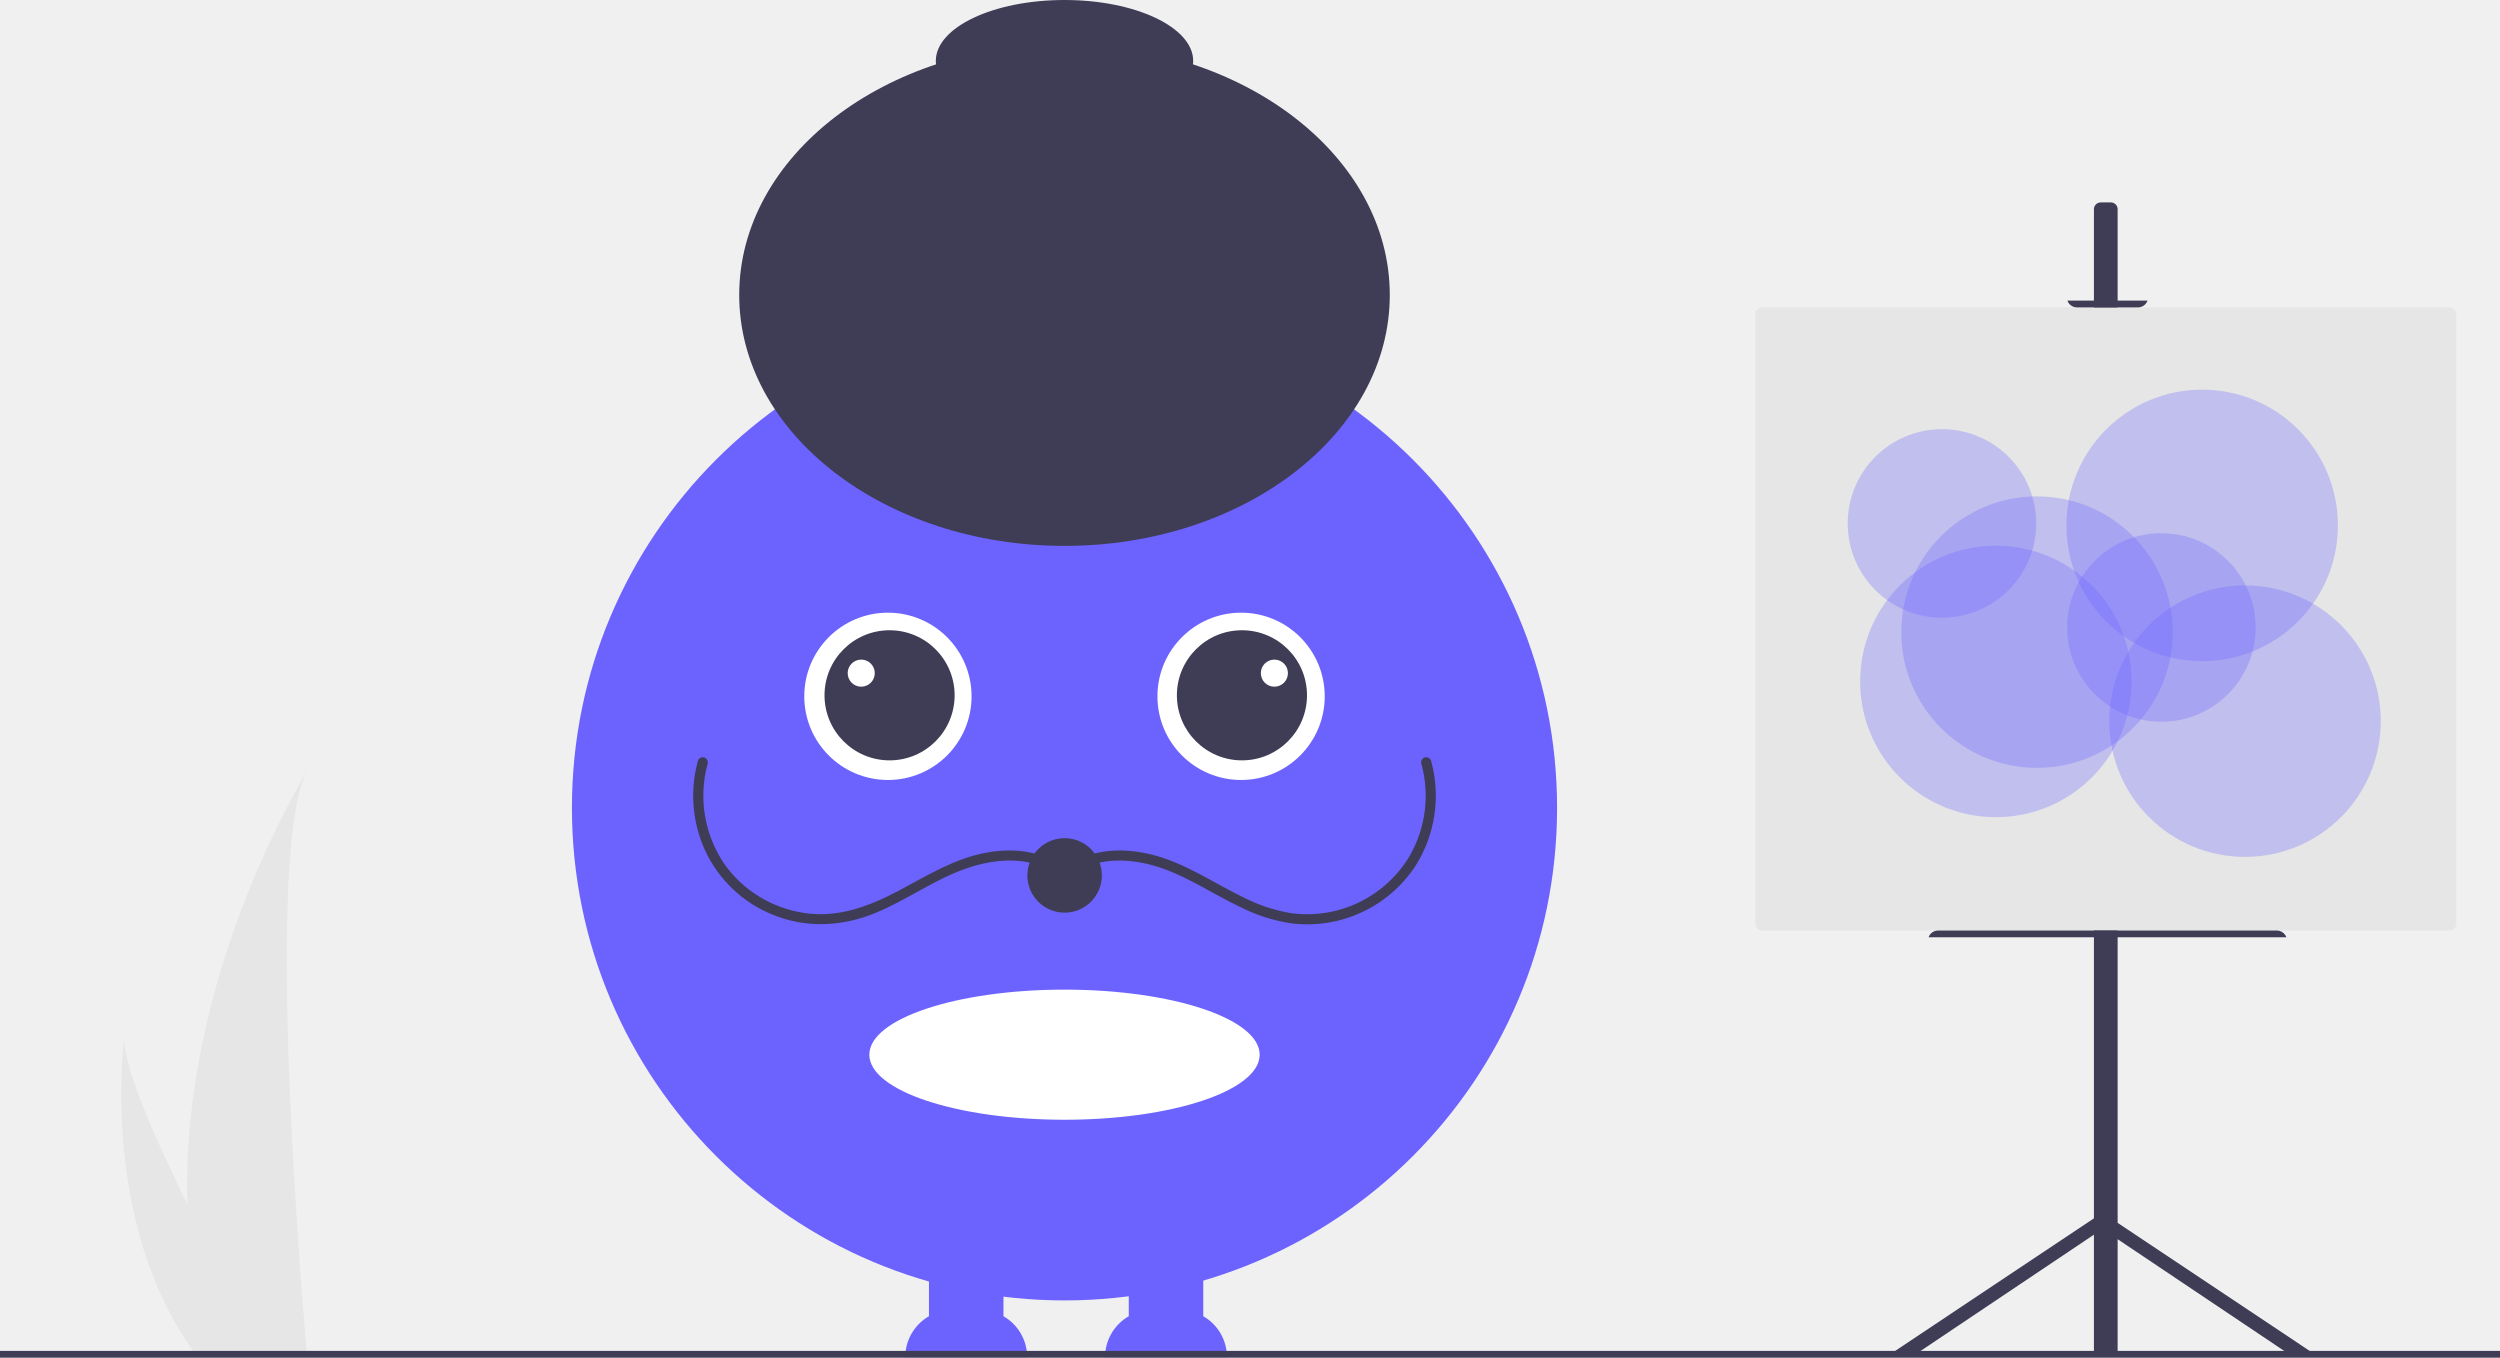
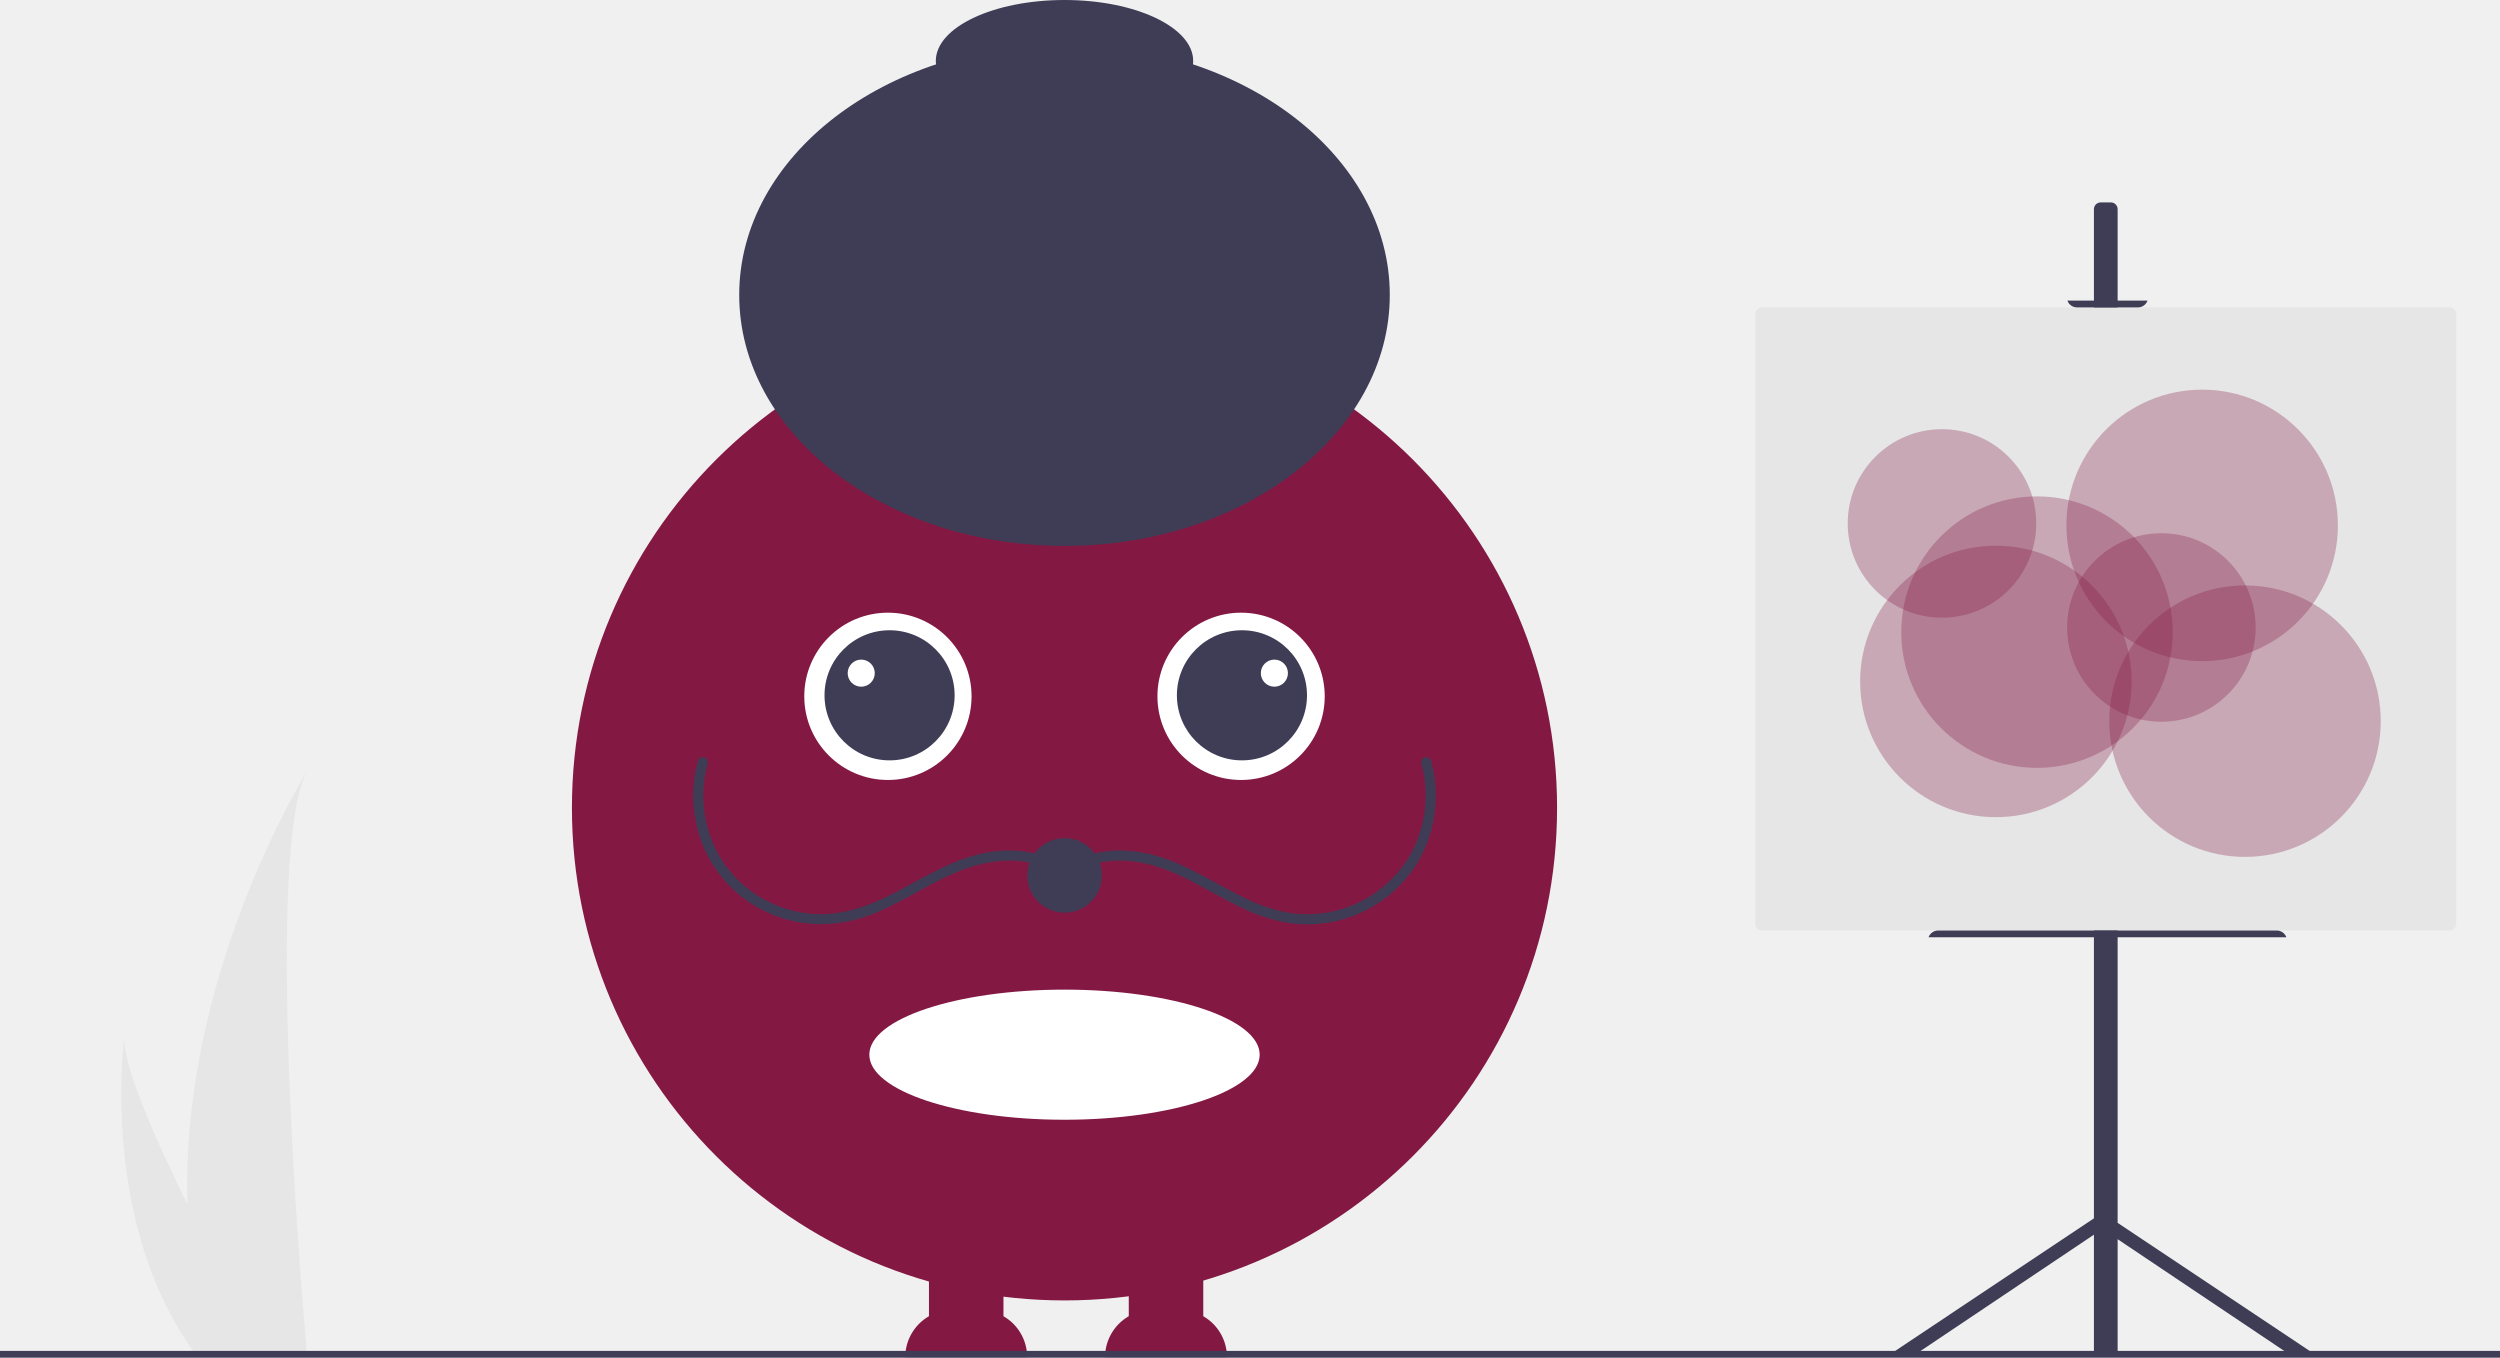
<svg xmlns="http://www.w3.org/2000/svg" id="fa9a32cc-44b8-4cc2-a997-023e29387d3e" data-name="Layer 1" width="738.22" height="400.902" viewBox="0 0 738.22 400.902">
-   <path d="M527.2,638.209V570.321h-22v67.888a13.983,13.983,0,0,0-7,12.112h36A13.983,13.983,0,0,0,527.2,638.209Z" transform="translate(-230.89 -249.5492)" fill="#6c63ff" />
-   <path d="M586.2,638.209V570.321h-22v67.888a13.983,13.983,0,0,0-7,12.112h36A13.983,13.983,0,0,0,586.2,638.209Z" transform="translate(-230.89 -249.5492)" fill="#6c63ff" />
-   <circle cx="314.334" cy="238.549" r="145.451" fill="#6c63ff" />
+   <path d="M527.2,638.209V570.321h-22v67.888a13.983,13.983,0,0,0-7,12.112h36A13.983,13.983,0,0,0,527.2,638.209Z" transform="translate(-230.89 -249.5492)" fill="#831843" />
+   <path d="M586.2,638.209V570.321h-22v67.888a13.983,13.983,0,0,0-7,12.112h36A13.983,13.983,0,0,0,586.2,638.209Z" transform="translate(-230.89 -249.5492)" fill="#831843" />
+   <circle cx="314.334" cy="238.549" r="145.451" fill="#831843" />
  <ellipse cx="314.334" cy="311.436" rx="57.632" ry="19.211" fill="#fff" />
  <circle cx="262.191" cy="205.617" r="24.699" fill="#fff" />
  <circle cx="366.476" cy="205.617" r="24.699" fill="#fff" />
  <circle cx="262.679" cy="205.316" r="19.211" fill="#3f3d56" />
  <circle cx="366.732" cy="205.316" r="19.211" fill="#3f3d56" />
  <ellipse cx="314.334" cy="87.098" rx="96.053" ry="74.098" fill="#3f3d56" />
  <ellipse cx="314.334" cy="18" rx="38" ry="18" fill="#3f3d56" />
  <path d="M546.284,509.304c6.323-6.406,16.047-6.534,24.256-4.425,9.786,2.515,18.116,8.574,27.178,12.799a49.556,49.556,0,0,0,14.58,4.548,38.279,38.279,0,0,0,36.639-17.086,38.758,38.758,0,0,0,4.542-30.917,1.501,1.501,0,0,0-2.893.798,35.707,35.707,0,0,1-3.344,27.113,35.297,35.297,0,0,1-35.304,17.038,49.627,49.627,0,0,1-14.229-4.812c-8.761-4.29-16.985-10.004-26.549-12.417-9.214-2.325-19.948-1.901-26.997,5.241-1.358,1.375.762,3.498,2.121,2.121Z" transform="translate(-230.89 -249.5492)" fill="#3f3d56" />
  <path d="M546.284,507.183c-6.229-6.311-15.39-7.37-23.77-5.927-9.615,1.656-17.887,6.889-26.379,11.37-8.677,4.579-17.928,8.082-27.891,6.486a35.209,35.209,0,0,1-23.175-14.039,35.777,35.777,0,0,1-5.208-30.052,1.501,1.501,0,0,0-2.893-.798,38.809,38.809,0,0,0,2.823,27.89A37.472,37.472,0,0,0,460.769,520.297c9.414,3.348,19.351,2.63,28.521-1.116,9.426-3.851,17.775-10.137,27.456-13.368,8.937-2.983,20.26-3.758,27.416,3.492,1.358,1.376,3.479-.745,2.121-2.121Z" transform="translate(-230.89 -249.5492)" fill="#3f3d56" />
  <circle cx="314.364" cy="258.5" r="11" fill="#3f3d56" />
  <circle cx="254.31" cy="198.772" r="4" fill="#fff" />
  <circle cx="376.31" cy="198.772" r="4" fill="#fff" />
  <path d="M286.245,605.245a158.394,158.394,0,0,0,7.399,43.785c.103.329.211.653.319.982h27.612c-.029-.295-.059-.624-.088-.982-1.841-21.166-12.456-149.988.236-172.018C320.613,478.799,284.104,537.991,286.245,605.245Z" transform="translate(-230.89 -249.5492)" fill="#e6e6e6" />
  <path d="M288.317,649.03c.231.329.471.658.717.982h20.714c-.157-.28-.339-.609-.55-.982-3.422-6.176-13.551-24.642-22.953-43.785-10.104-20.572-19.374-41.924-18.593-49.652C267.411,557.335,260.419,610.469,288.317,649.03Z" transform="translate(-230.89 -249.5492)" fill="#e6e6e6" />
  <rect y="398.902" width="738.22" height="2" fill="#3f3d56" />
  <path d="M914.2,649.321l-58-38.681V311.321a2,2,0,0,0-2-2h-3a2,2,0,0,0-2,2V609.314L789.212,649.321l7.671-.098,52.317-35.088v35.186h7V615.468l50.329,33.755Z" transform="translate(-230.89 -249.5492)" fill="#3f3d56" />
  <path d="M751.2,340.321a2.002,2.002,0,0,0-2,2V522.321a2.003,2.003,0,0,0,2,2h203a2.003,2.003,0,0,0,2-2V342.321a2.002,2.002,0,0,0-2-2Z" transform="translate(-230.89 -249.5492)" fill="#e6e6e6" />
  <path d="M841.371,338.321a3.006,3.006,0,0,0,2.829,2h18a3.006,3.006,0,0,0,2.829-2Z" transform="translate(-230.89 -249.5492)" fill="#3f3d56" />
  <path d="M800.371,526.321h105.658a3.006,3.006,0,0,0-2.829-2h-100A3.006,3.006,0,0,0,800.371,526.321Z" transform="translate(-230.89 -249.5492)" fill="#3f3d56" />
-   <circle cx="573.44" cy="154.567" r="27.835" fill="#6c63ff" opacity="0.3" />
-   <circle cx="638.235" cy="185.287" r="27.835" fill="#6c63ff" opacity="0.3" />
-   <circle cx="601.502" cy="186.659" r="40.082" fill="#6c63ff" opacity="0.3" />
-   <circle cx="589.357" cy="201.219" r="40.082" fill="#6c63ff" opacity="0.3" />
-   <circle cx="662.925" cy="212.949" r="40.082" fill="#6c63ff" opacity="0.3" />
-   <circle cx="650.27" cy="155.14" r="40.082" fill="#6c63ff" opacity="0.3" />
+   <circle cx="573.44" cy="154.567" r="27.835" fill="#831843" opacity="0.3" />
+   <circle cx="638.235" cy="185.287" r="27.835" fill="#831843" opacity="0.3" />
+   <circle cx="601.502" cy="186.659" r="40.082" fill="#831843" opacity="0.3" />
+   <circle cx="589.357" cy="201.219" r="40.082" fill="#831843" opacity="0.3" />
+   <circle cx="662.925" cy="212.949" r="40.082" fill="#831843" opacity="0.3" />
+   <circle cx="650.27" cy="155.14" r="40.082" fill="#831843" opacity="0.3" />
</svg>
